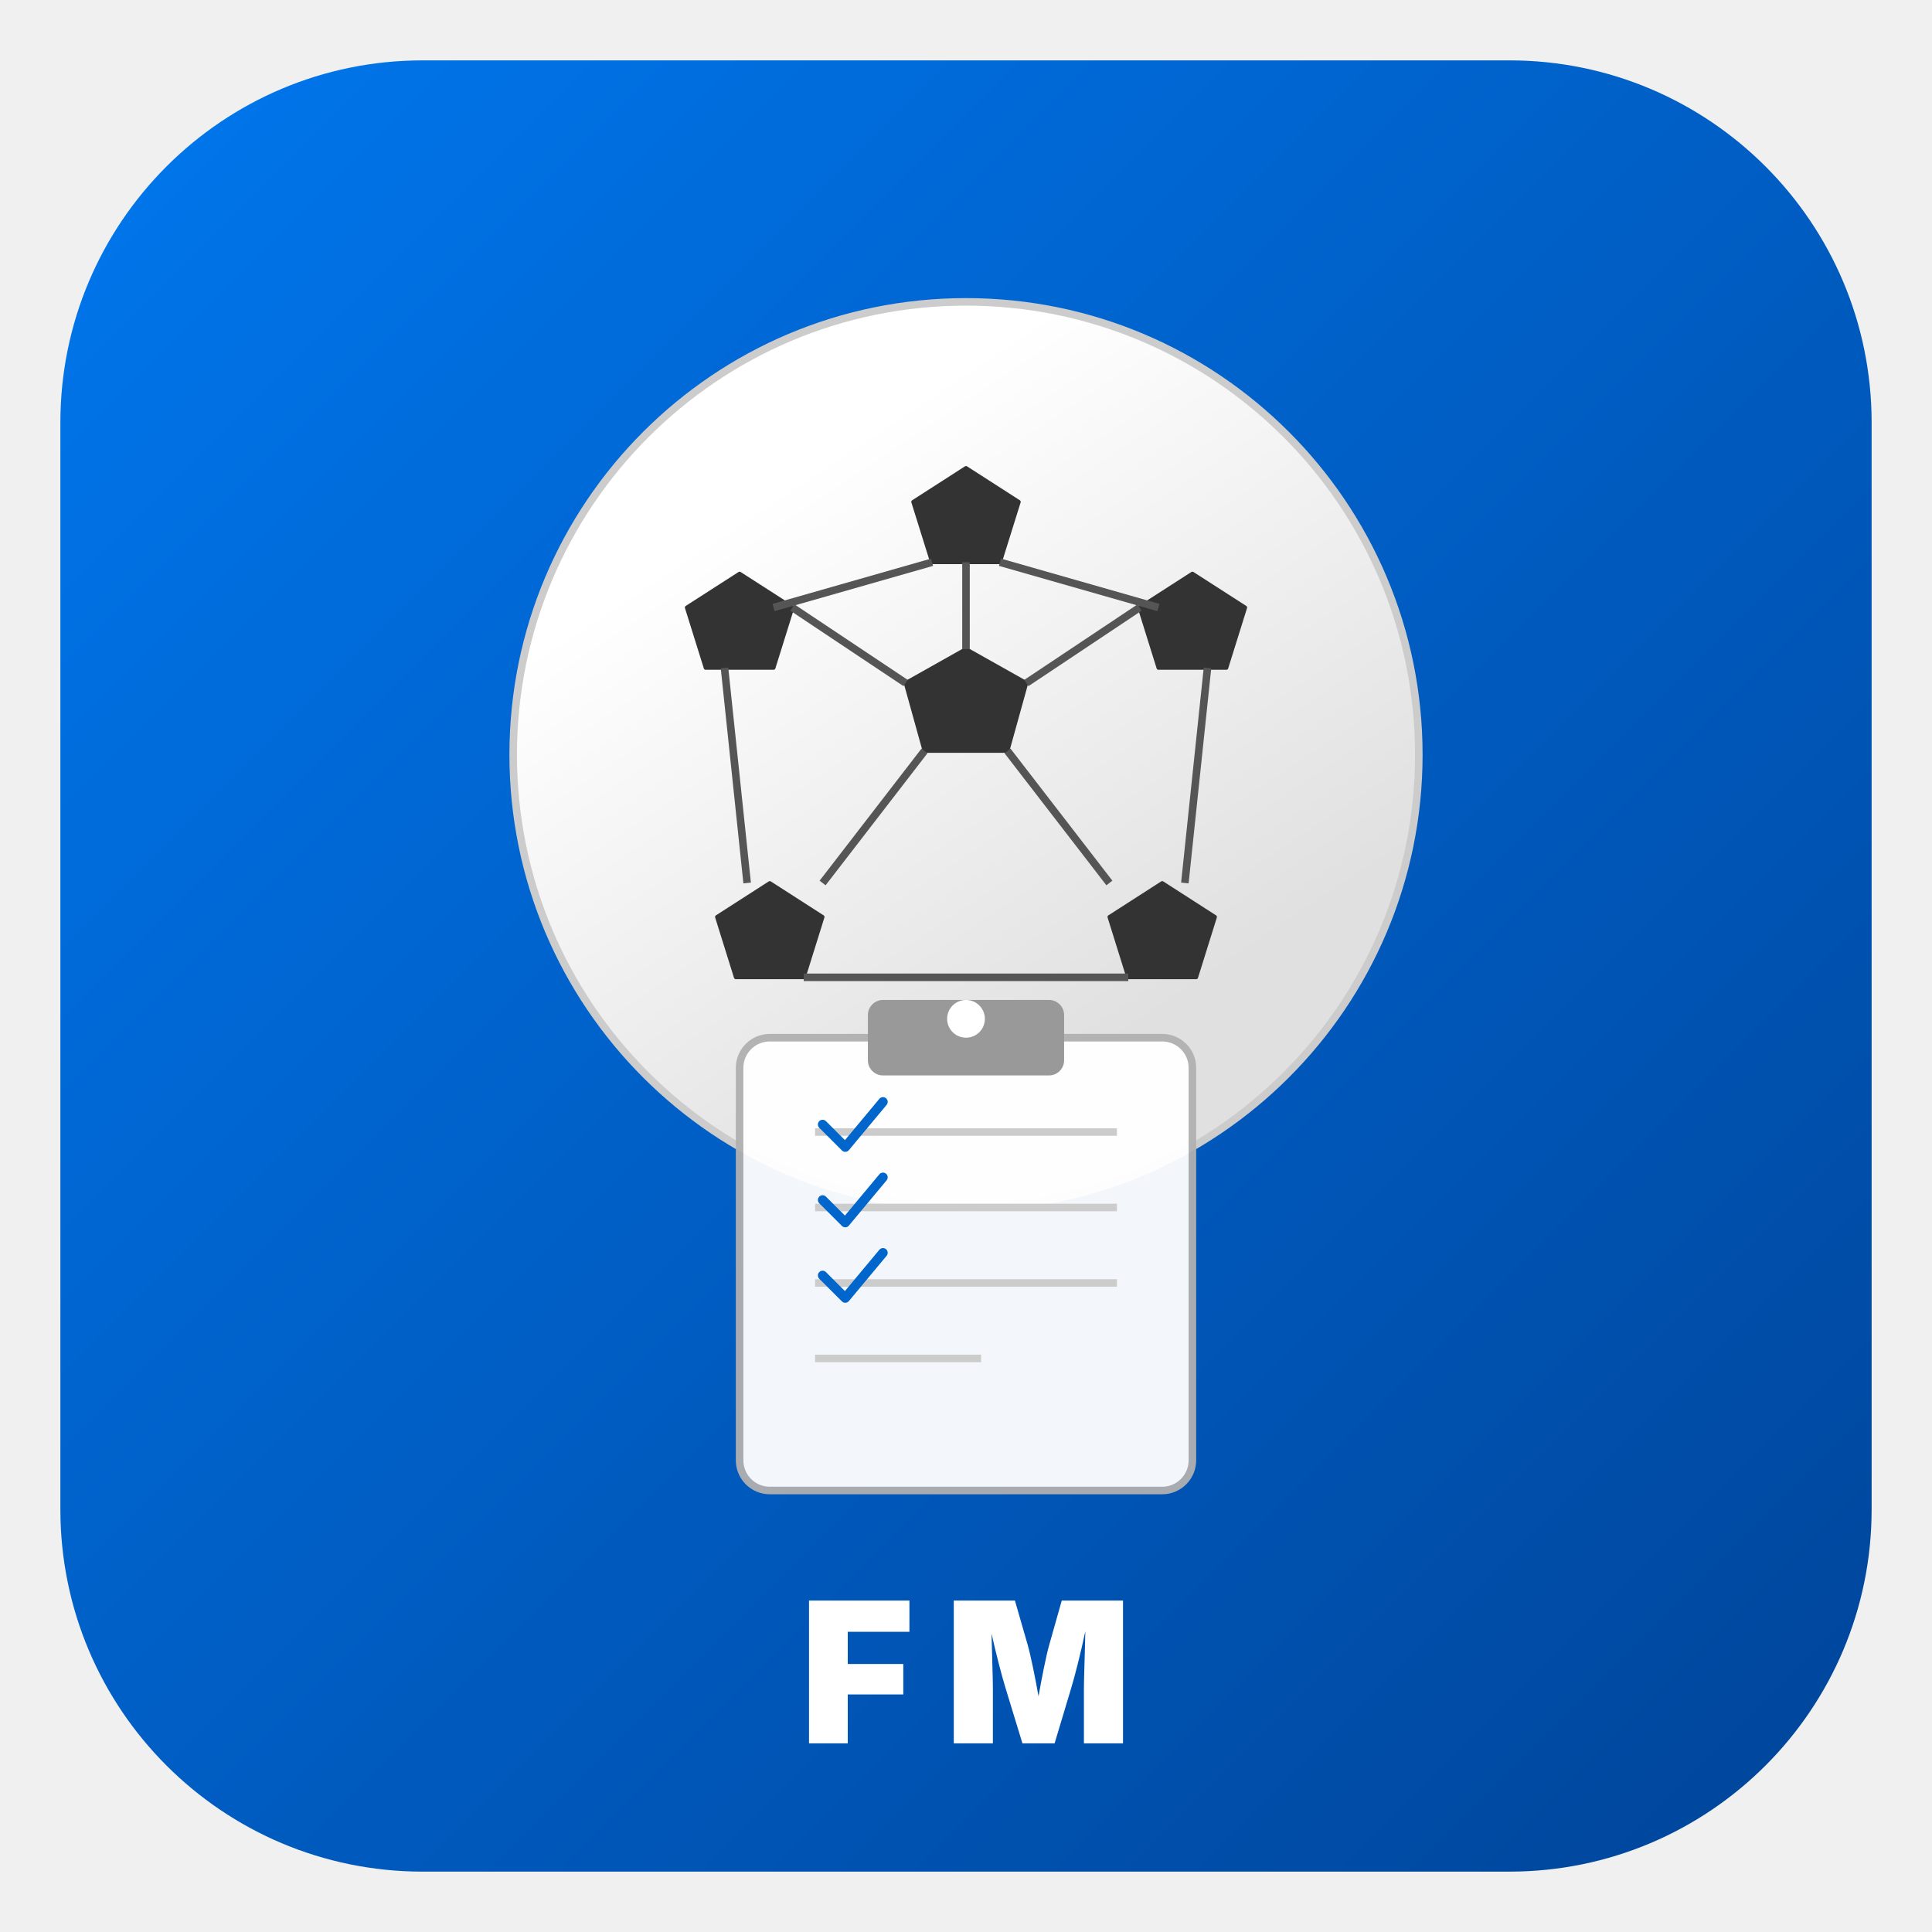
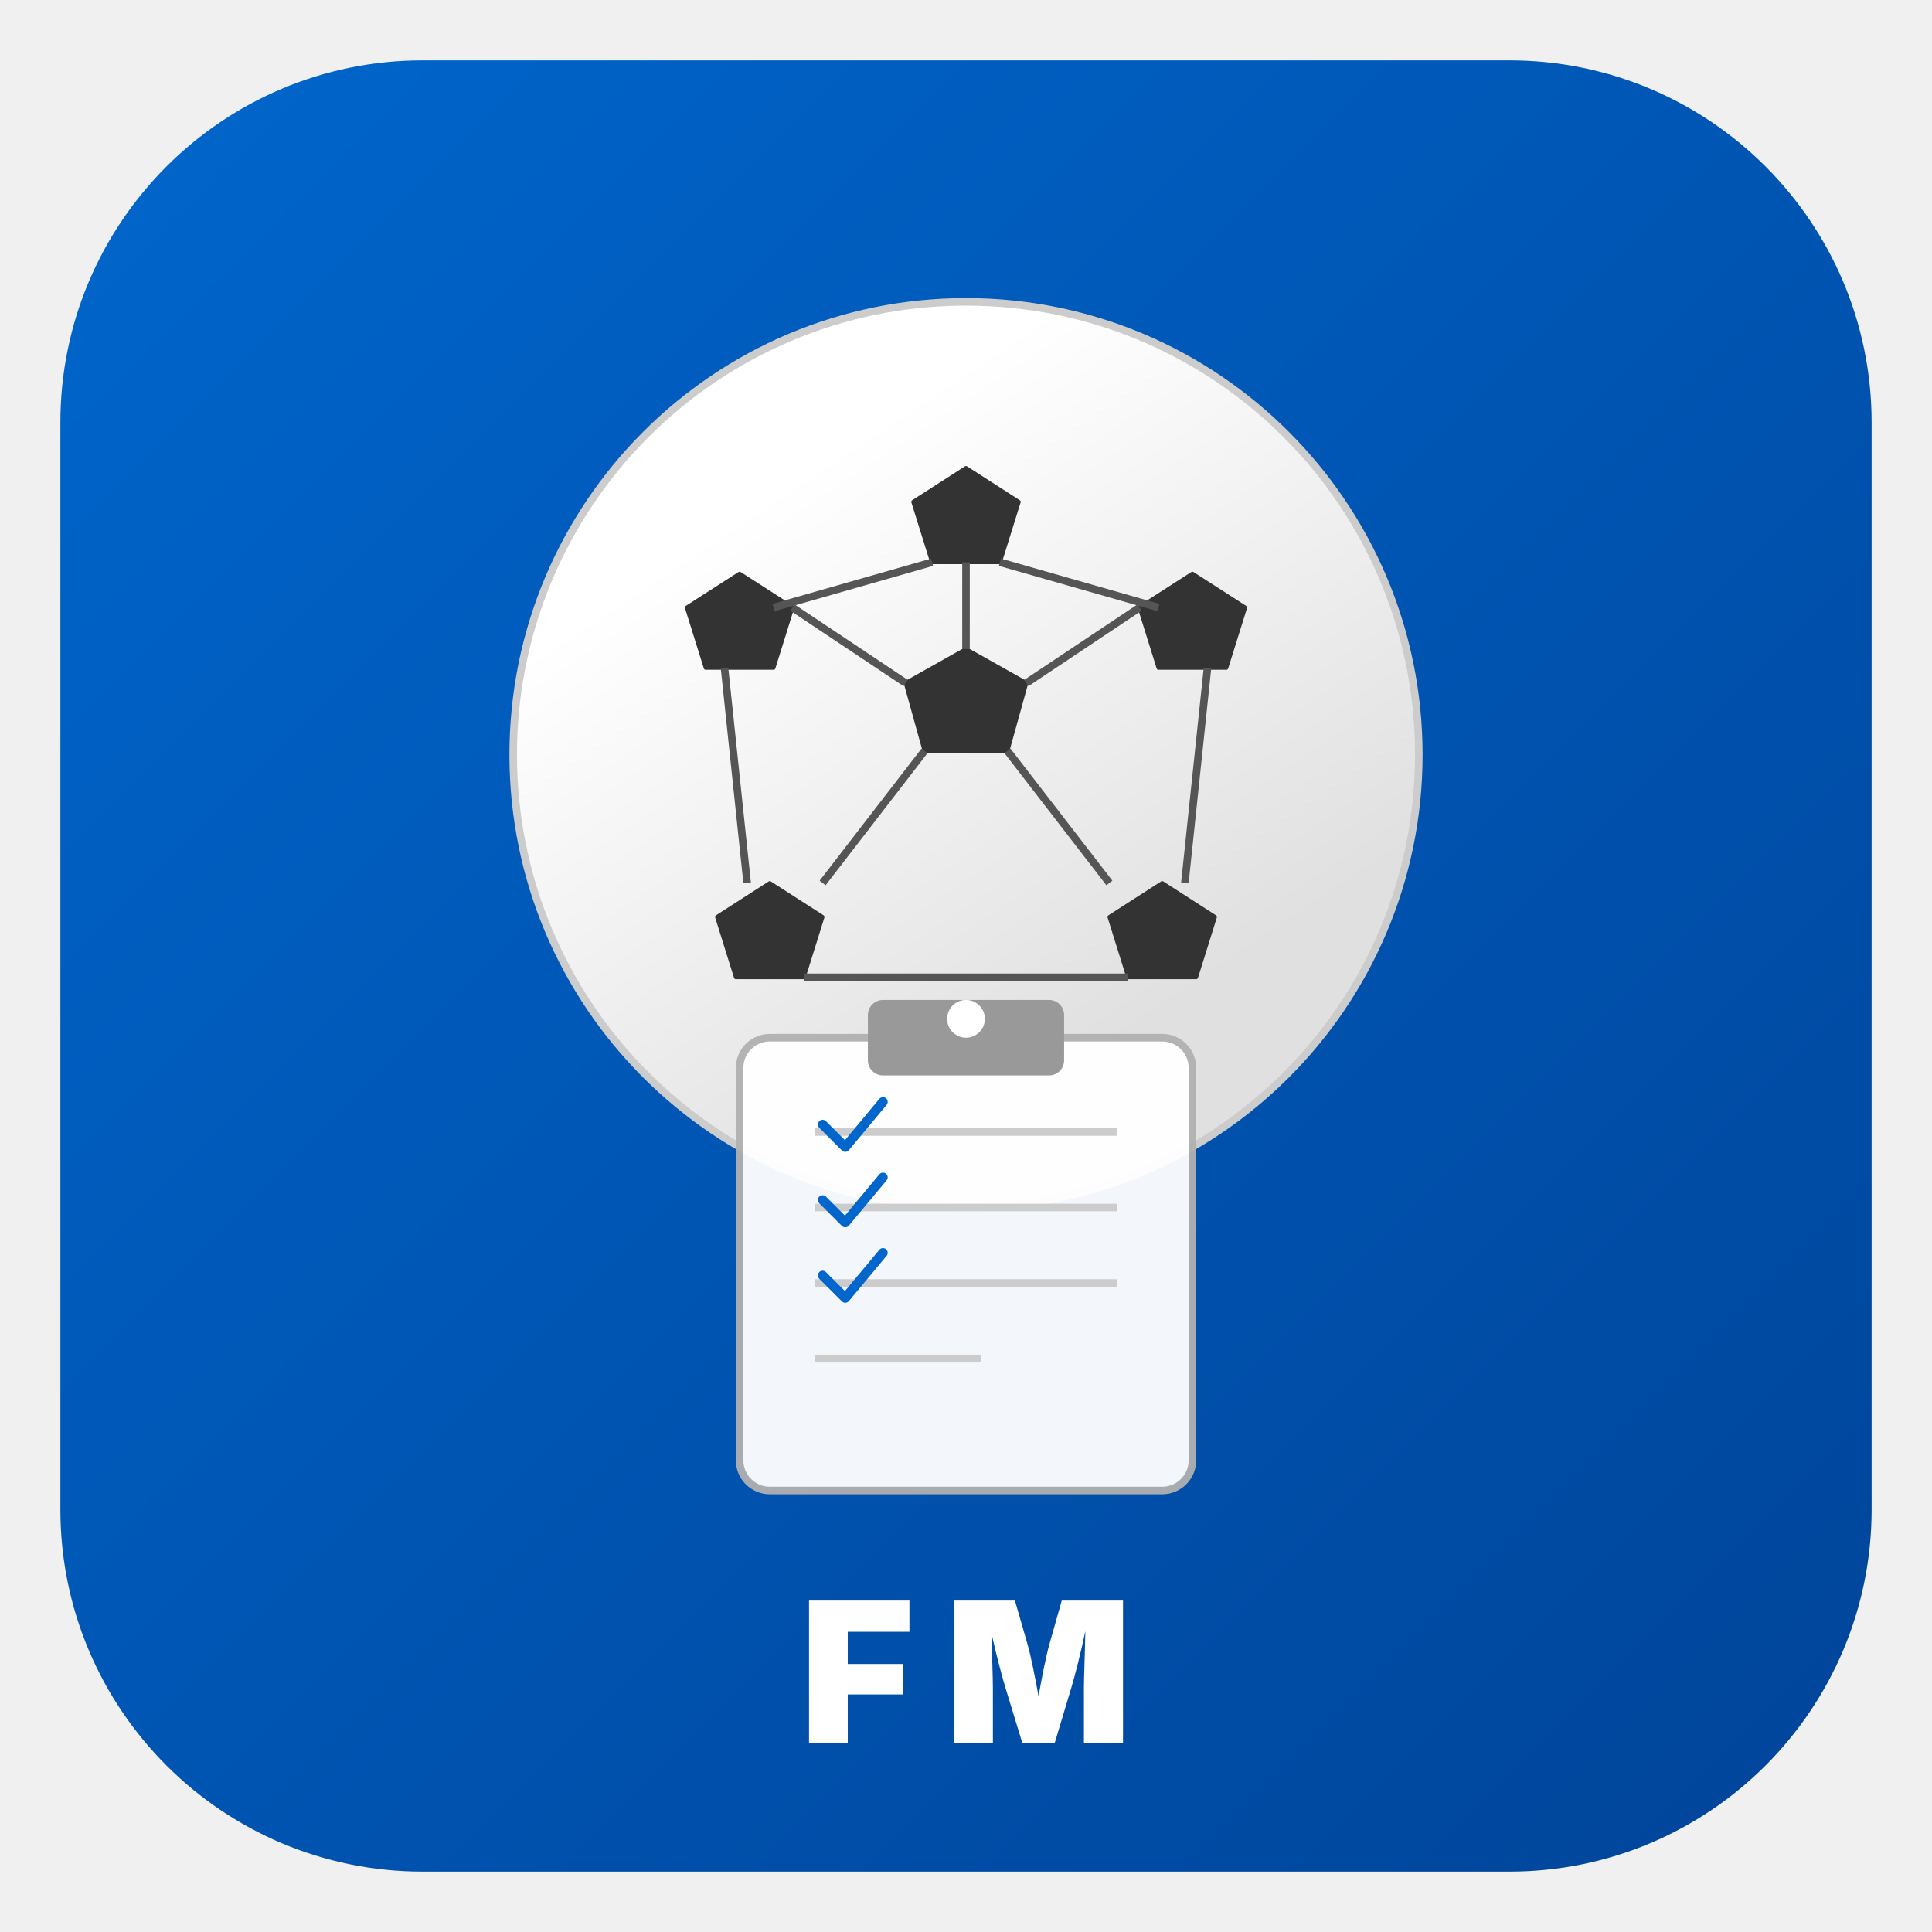
<svg xmlns="http://www.w3.org/2000/svg" viewBox="0 0 512 512">
  <defs>
    <linearGradient id="bg" x1="0%" y1="0%" x2="100%" y2="100%">
-       <stop offset="0%" stop-color="#0077ee" />
+       <stop offset="0%" stop-color="#0066cc" />
      <stop offset="100%" stop-color="#004499" />
    </linearGradient>
    <linearGradient id="ball" x1="30%" y1="20%" x2="70%" y2="80%">
      <stop offset="0%" stop-color="#ffffff" />
      <stop offset="100%" stop-color="#e0e0e0" />
    </linearGradient>
  </defs>
  <rect x="16" y="16" width="480" height="480" rx="96" ry="96" fill="url(#bg)" />
  <circle cx="256" cy="200" r="120" fill="url(#ball)" stroke="#cccccc" stroke-width="2" />
  <polygon points="256,172 272,181 267,199 245,199 240,181" fill="#333" stroke="#333" stroke-width="1" stroke-linejoin="round" />
  <polygon points="256,124 270,133 265,149 247,149 242,133" fill="#333" stroke="#333" stroke-width="1" stroke-linejoin="round" />
  <polygon points="204,234 218,243 213,259 195,259 190,243" fill="#333" stroke="#333" stroke-width="1" stroke-linejoin="round" />
  <polygon points="308,234 322,243 317,259 299,259 294,243" fill="#333" stroke="#333" stroke-width="1" stroke-linejoin="round" />
  <polygon points="196,152 210,161 205,177 187,177 182,161" fill="#333" stroke="#333" stroke-width="1" stroke-linejoin="round" />
  <polygon points="316,152 330,161 325,177 307,177 302,161" fill="#333" stroke="#333" stroke-width="1" stroke-linejoin="round" />
  <line x1="240" y1="181" x2="210" y2="161" stroke="#555" stroke-width="2" />
  <line x1="272" y1="181" x2="302" y2="161" stroke="#555" stroke-width="2" />
  <line x1="245" y1="199" x2="218" y2="234" stroke="#555" stroke-width="2" />
  <line x1="267" y1="199" x2="294" y2="234" stroke="#555" stroke-width="2" />
  <line x1="256" y1="172" x2="256" y2="149" stroke="#555" stroke-width="2" />
  <line x1="247" y1="149" x2="205" y2="161" stroke="#555" stroke-width="2" />
  <line x1="265" y1="149" x2="307" y2="161" stroke="#555" stroke-width="2" />
  <line x1="192" y1="177" x2="198" y2="234" stroke="#555" stroke-width="2" />
  <line x1="320" y1="177" x2="314" y2="234" stroke="#555" stroke-width="2" />
  <line x1="213" y1="259" x2="299" y2="259" stroke="#555" stroke-width="2" />
  <rect x="196" y="275" width="120" height="120" rx="8" ry="8" fill="white" opacity="0.95" stroke="#b0b0b0" stroke-width="2" />
  <rect x="230" y="265" width="52" height="20" rx="4" ry="4" fill="#999" />
  <circle cx="256" cy="270" r="5" fill="white" />
  <line x1="216" y1="300" x2="296" y2="300" stroke="#ccc" stroke-width="2" />
  <line x1="216" y1="320" x2="296" y2="320" stroke="#ccc" stroke-width="2" />
  <line x1="216" y1="340" x2="296" y2="340" stroke="#ccc" stroke-width="2" />
  <line x1="216" y1="360" x2="260" y2="360" stroke="#ccc" stroke-width="2" />
  <polyline points="218,298 224,304 234,292" fill="none" stroke="#0066cc" stroke-width="2.5" stroke-linecap="round" stroke-linejoin="round" />
  <polyline points="218,318 224,324 234,312" fill="none" stroke="#0066cc" stroke-width="2.5" stroke-linecap="round" stroke-linejoin="round" />
  <polyline points="218,338 224,344 234,332" fill="none" stroke="#0066cc" stroke-width="2.5" stroke-linecap="round" stroke-linejoin="round" />
  <text x="256" y="462" text-anchor="middle" font-family="-apple-system, BlinkMacSystemFont, 'Segoe UI', sans-serif" font-size="52" font-weight="900" fill="white" letter-spacing="8">FM</text>
</svg>
